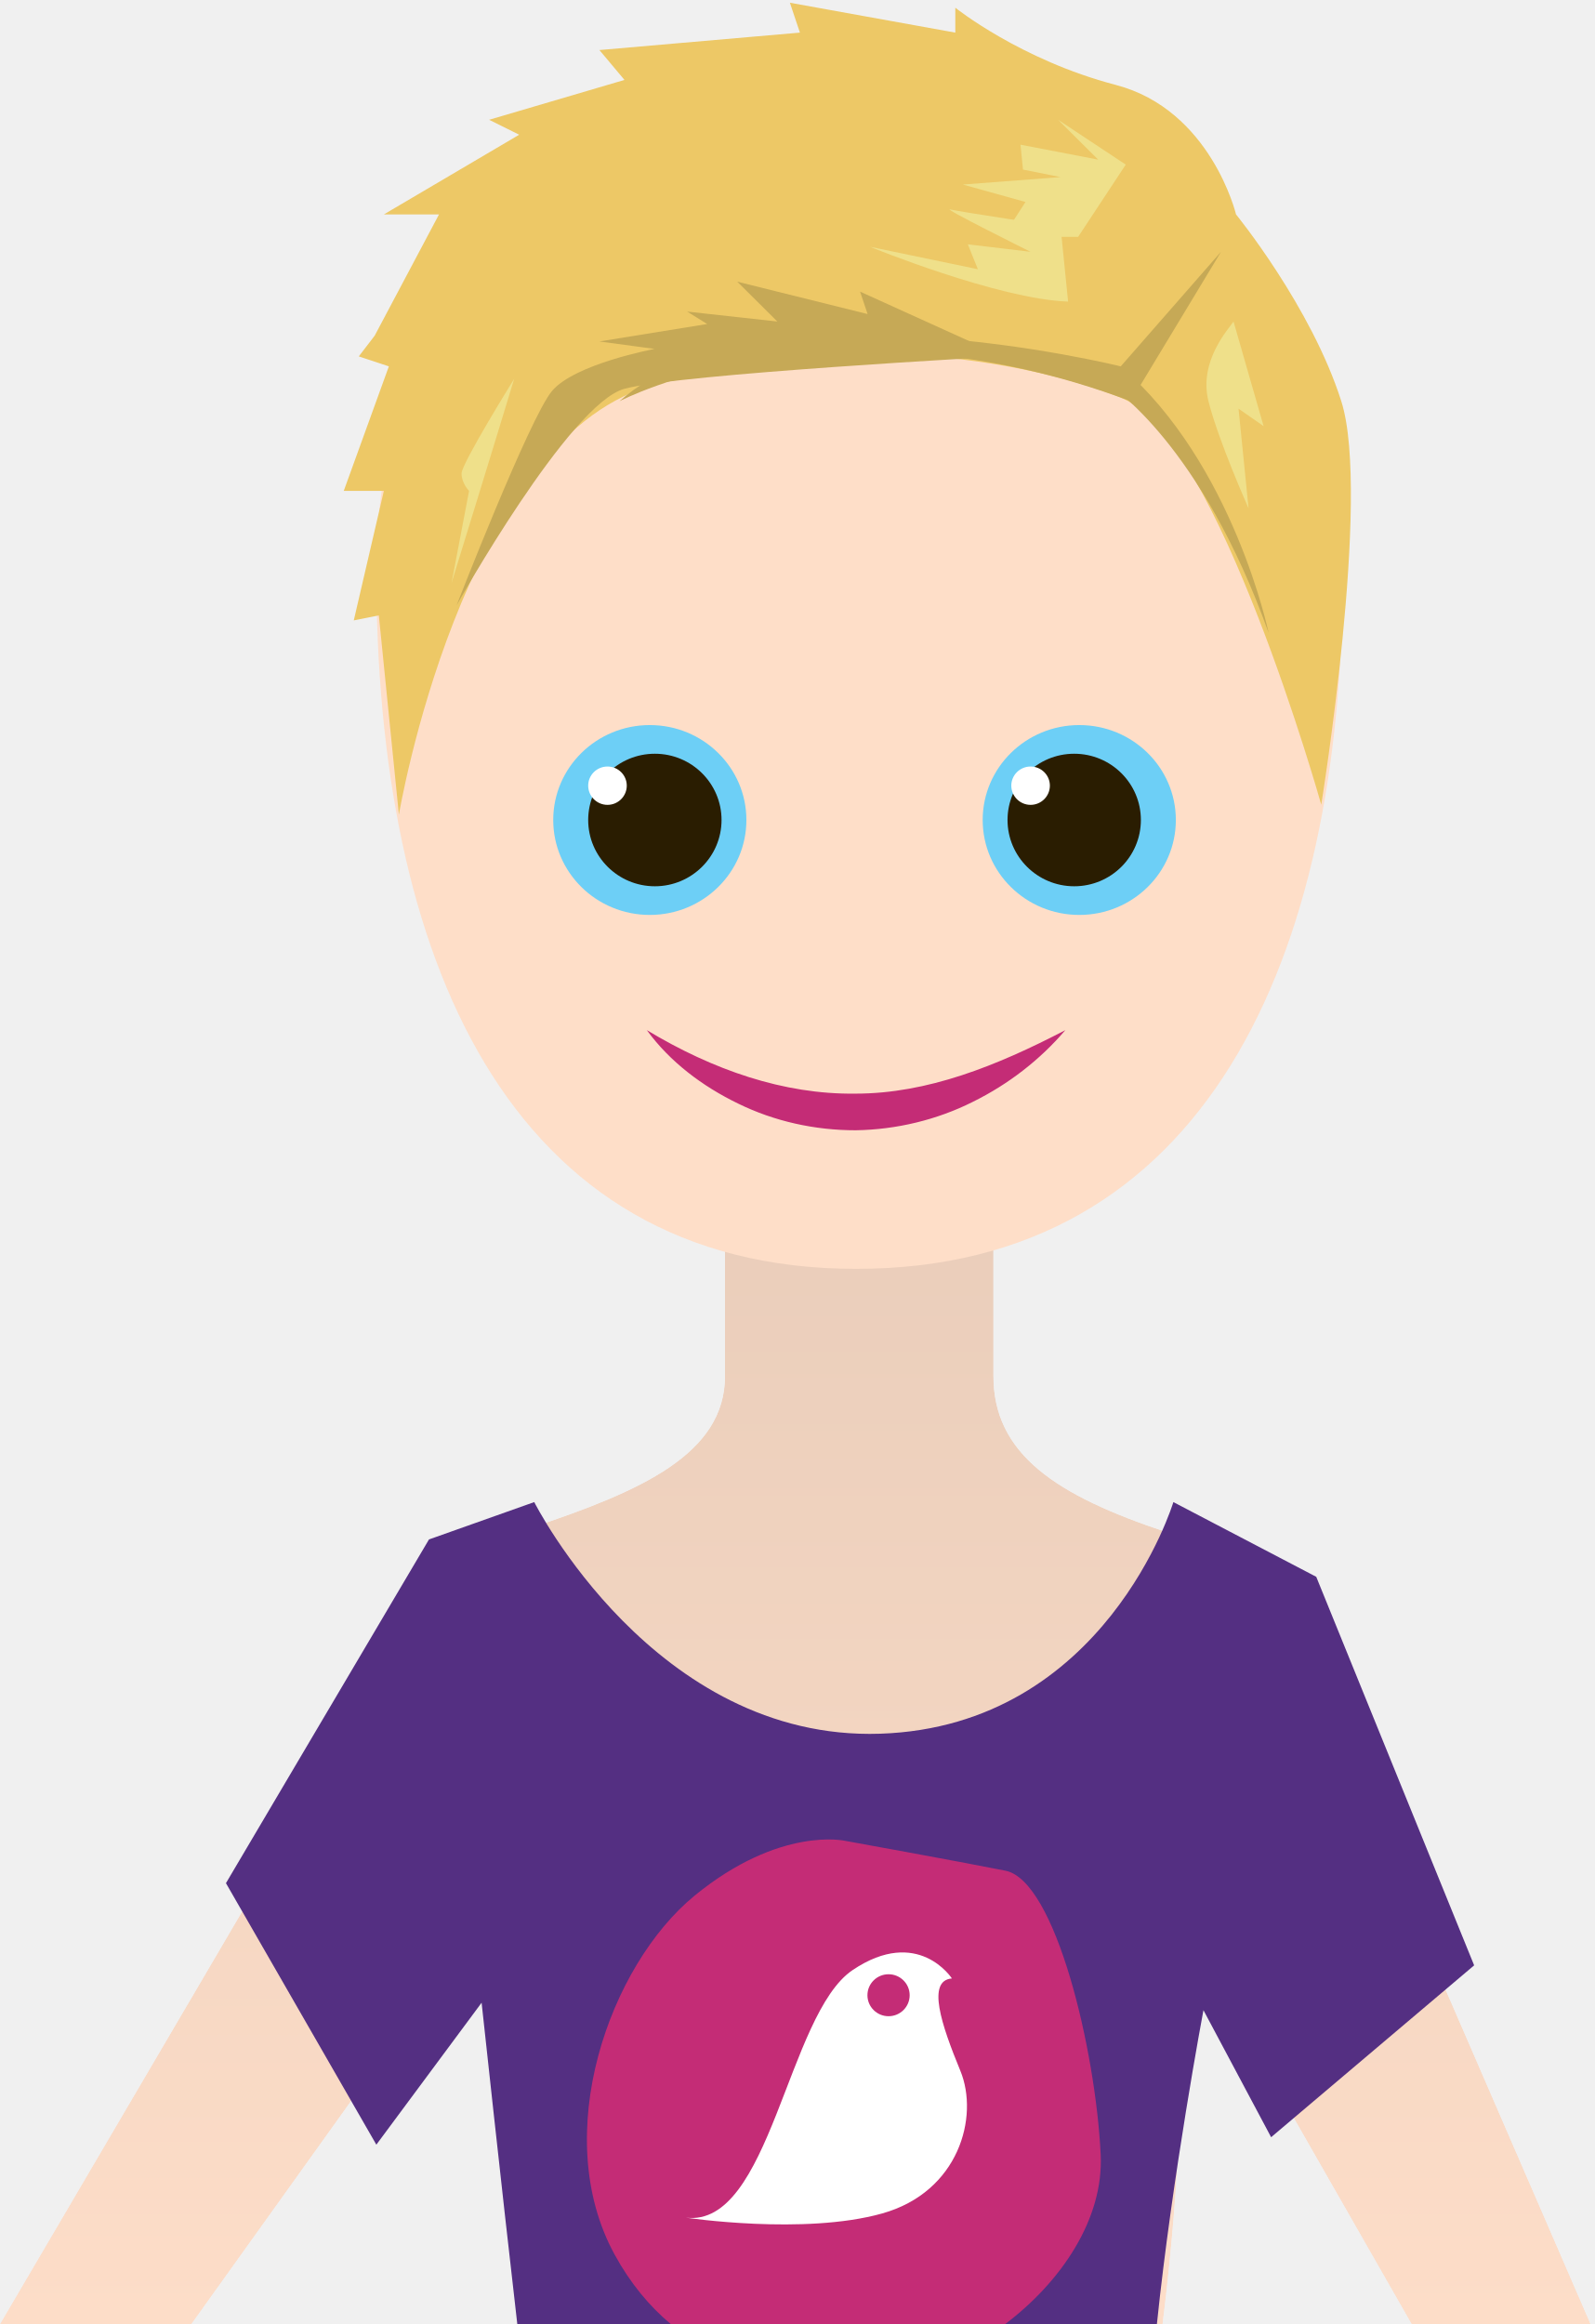
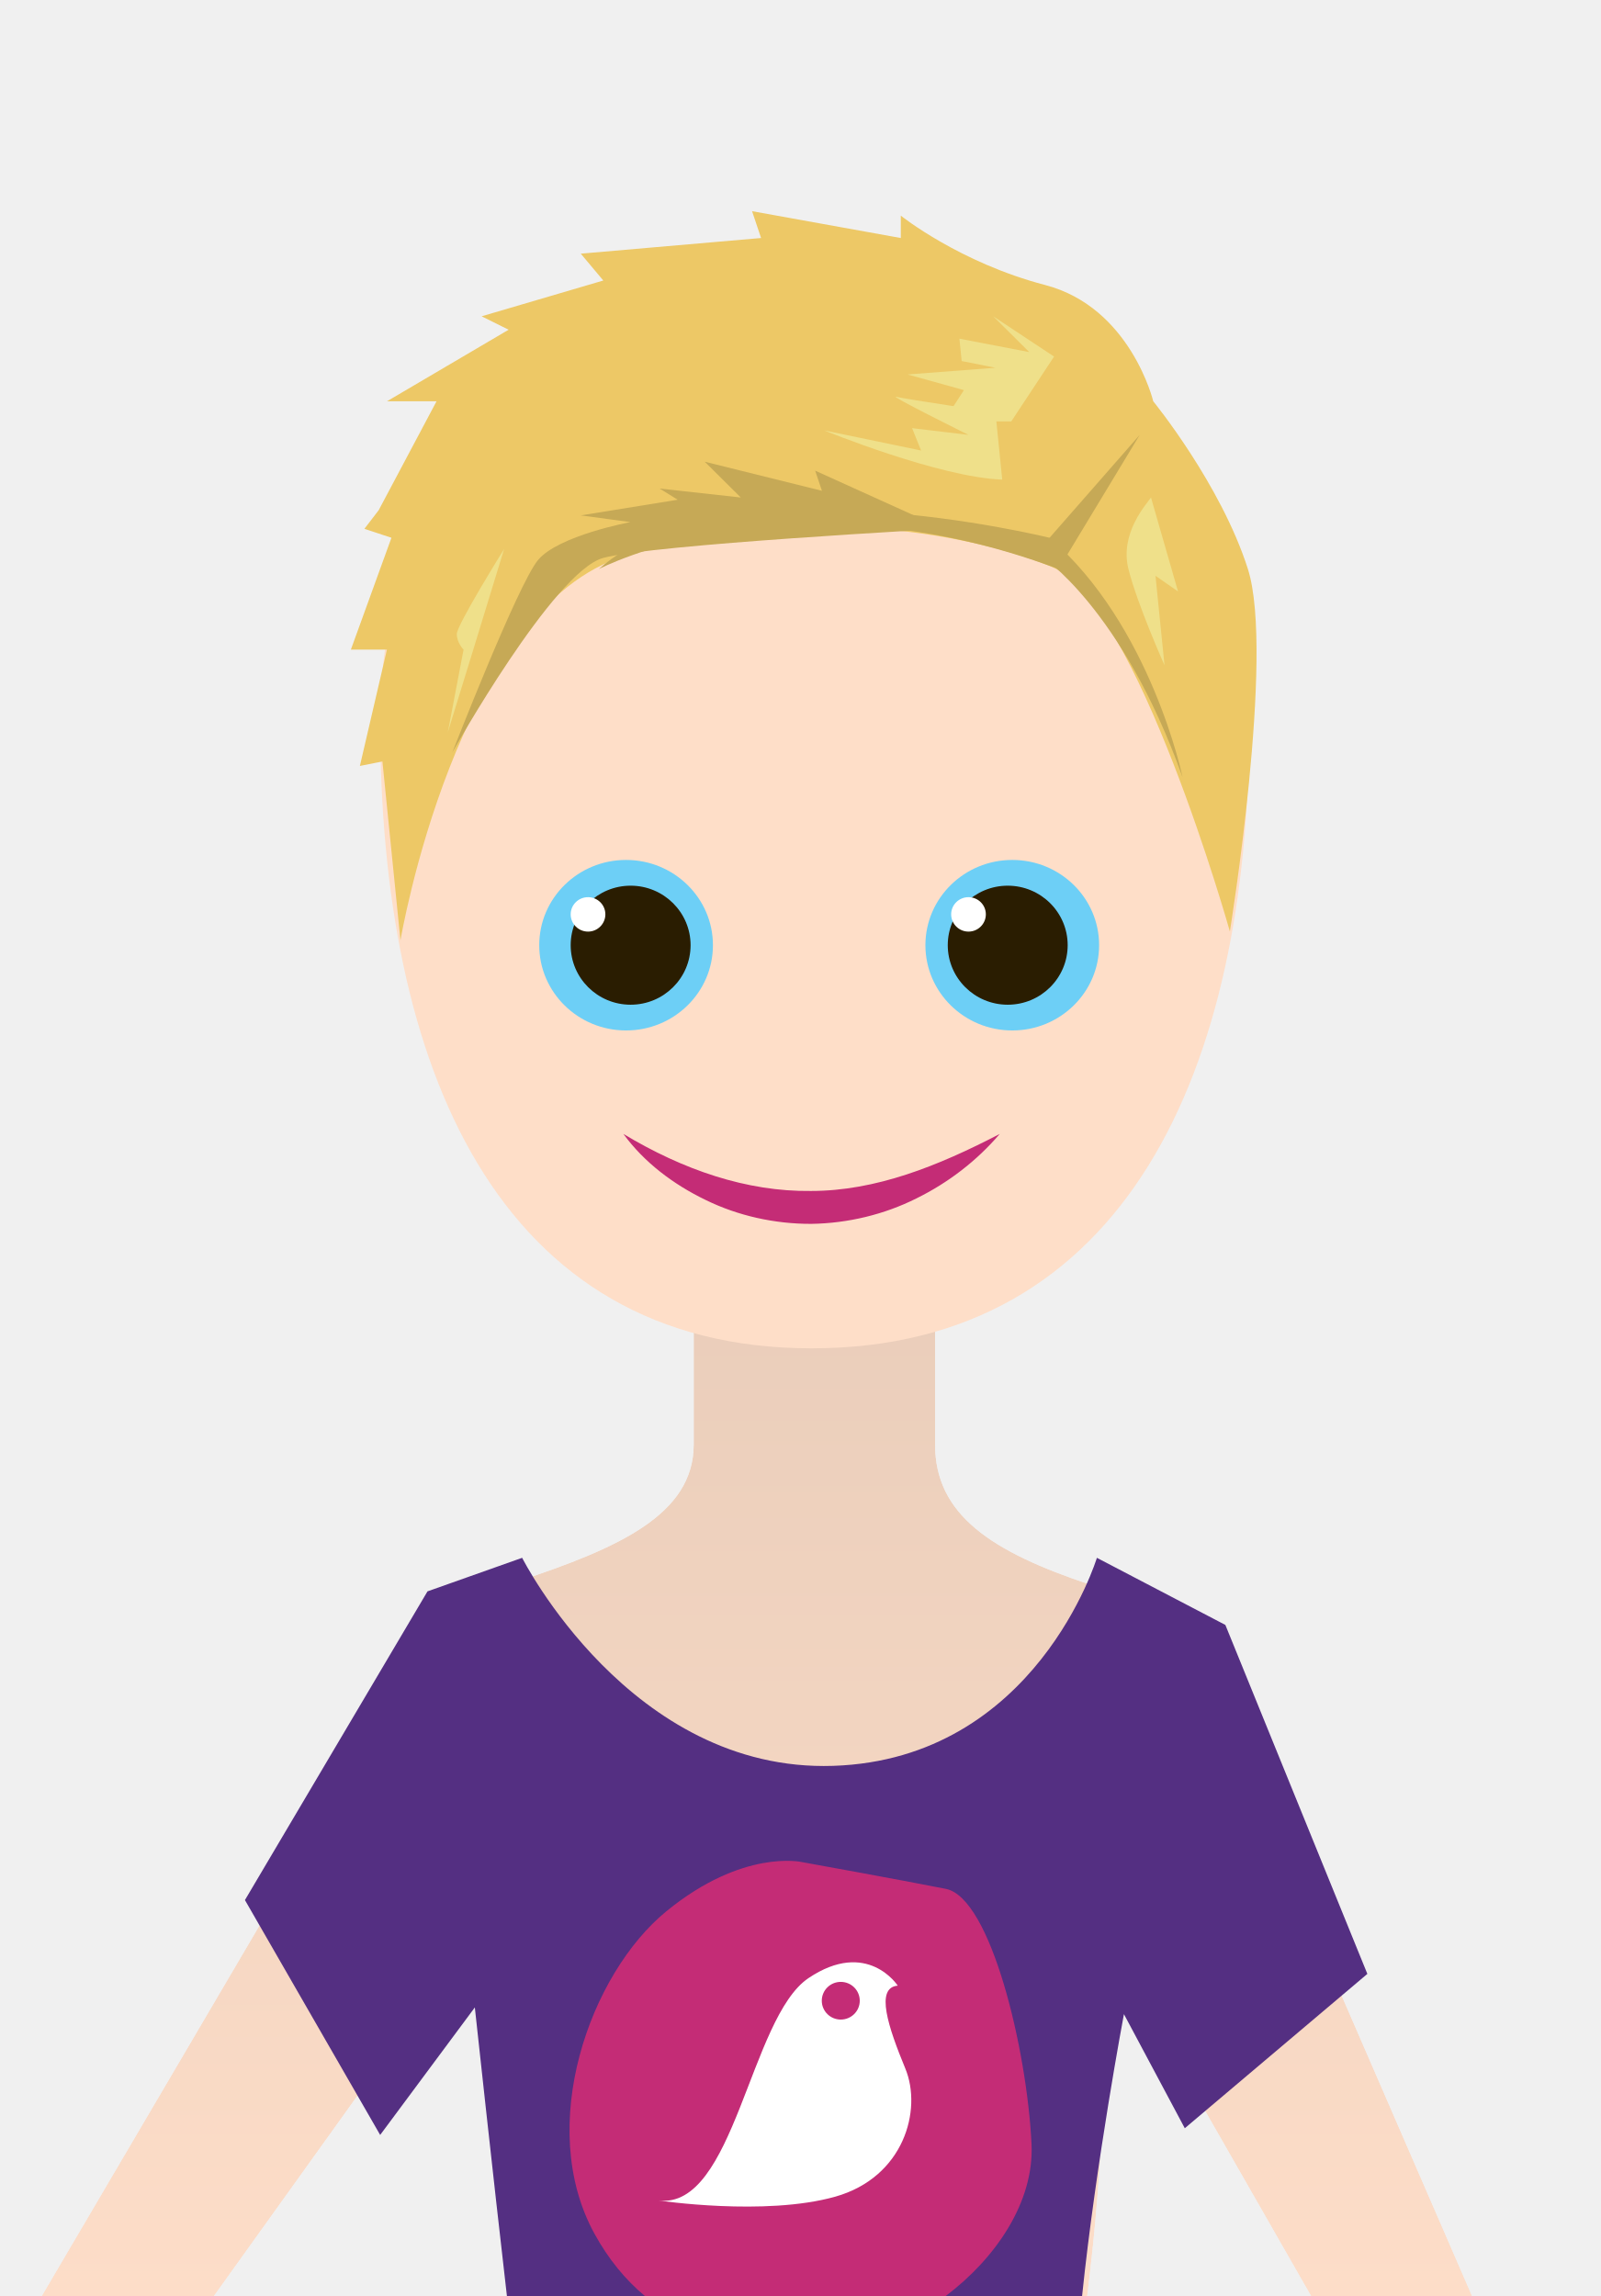
- <svg xmlns="http://www.w3.org/2000/svg" xmlns:xlink="http://www.w3.org/1999/xlink" width="201px" height="293px" viewBox="0 0 201 293" version="1.1">
-   <defs>
-     <path d="M108.357,0.536 L108.323,0.536 L91.415,0.536 L91.415,26.473 C91.415,36.327 80.798,41.02 66.869,45.642 L66.869,45.642 C52.931,50.26 51.168,58.834 51.168,58.834 L51.168,58.834 L0,146 L24.146,146 L59.68,96.368 L69.091,146 L146.597,146 C151.498,106.301 146.786,91.43 146.786,91.43 L146.786,91.43 L177.982,146 L200.555,146 L163.021,59.442 C163.021,59.442 161.029,50.783 147.091,46.166 L147.091,46.166 C133.162,41.545 125.264,36.327 125.264,26.473 L125.264,26.473 L125.264,0.536 L108.357,0.536 Z" id="path-1" />
-     <linearGradient x1="50%" y1="100%" x2="50%" y2="-0%" id="linearGradient-3">
-       <stop stop-color="#FDDDC8" offset="0%" />
-       <stop stop-color="#E9CDBA" offset="100%" />
-     </linearGradient>
-   </defs>
-   <g id="avatar-/-poppetje-1" stroke="none" stroke-width="1" fill="none" fill-rule="evenodd">
-     <g id="Avatar-/-Dame">
-       <g id="Group-43">
-         <g id="Group-3" transform="translate(0, 147)">
-           <mask id="mask-2" fill="white">
-             <use xlink:href="#path-1" />
-           </mask>
-           <g id="Clip-2" />
-           <path d="M108.357,0.536 L108.323,0.536 L91.415,0.536 L91.415,26.473 C91.415,36.327 80.798,41.02 66.869,45.642 L66.869,45.642 C52.931,50.26 51.168,58.834 51.168,58.834 L51.168,58.834 L0,146 L24.146,146 L59.68,96.368 L69.091,146 L146.597,146 C151.498,106.301 146.786,91.43 146.786,91.43 L146.786,91.43 L177.982,146 L200.555,146 L163.021,59.442 C163.021,59.442 161.029,50.783 147.091,46.166 L147.091,46.166 C133.162,41.545 125.264,36.327 125.264,26.473 L125.264,26.473 L125.264,0.536 L108.357,0.536 Z" id="Fill-1" fill="url(#linearGradient-3)" mask="url(#mask-2)" />
-         </g>
-         <g id="Group-42" transform="translate(28, 0)">
-           <path d="M141.284,72.565 C141.284,120.683 124.108,159.972 79.945,159.972 C35.787,159.972 19.453,120.212 19.453,72.094 C19.453,23.968 60.549,14.276 80.69,14.276 C100.832,14.276 141.284,24.439 141.284,72.565" id="Fill-4" fill="#FEDEC8" />
-           <path d="M66.113,103.381 C66.113,109.99 60.655,115.351 53.932,115.351 C47.204,115.351 41.758,109.99 41.758,103.381 C41.758,96.773 47.204,91.414 53.932,91.414 C60.655,91.414 66.113,96.773 66.113,103.381" id="Fill-6" fill="#6DCFF6" />
-           <path d="M62.98,103.379 C62.98,107.991 59.212,111.737 54.572,111.737 C49.929,111.737 46.165,107.991 46.165,103.379 C46.165,98.775 49.929,95.028 54.572,95.028 C59.212,95.028 62.98,98.775 62.98,103.379" id="Fill-8" fill="#2A1D01" />
-           <path d="M51.03,99.05 C51.03,100.383 49.939,101.473 48.6,101.473 C47.257,101.473 46.166,100.383 46.166,99.05 C46.166,97.718 47.257,96.64 48.6,96.64 C49.939,96.64 51.03,97.718 51.03,99.05" id="Fill-10" fill="#FFFFFF" />
-           <path d="M53.56,129.877 C61.893,134.896 70.814,137.996 79.855,137.881 C88.95,137.881 97.665,134.384 106.33,129.877 C103.147,133.605 99.167,136.696 94.652,138.922 C90.147,141.185 85.046,142.419 79.9,142.499 C74.758,142.508 69.621,141.368 65.085,139.141 C60.553,136.95 56.461,133.859 53.56,129.877" id="Fill-12" fill="#C42C76" />
-           <path d="M95.908,103.381 C95.908,109.99 101.365,115.351 108.088,115.351 C114.816,115.351 120.263,109.99 120.263,103.381 C120.263,96.773 114.816,91.414 108.088,91.414 C101.365,91.414 95.908,96.773 95.908,103.381" id="Fill-14" fill="#6DCFF6" />
-           <path d="M99.04,103.379 C99.04,107.991 102.809,111.737 107.448,111.737 C112.092,111.737 115.855,107.991 115.855,103.379 C115.855,98.775 112.092,95.028 107.448,95.028 C102.809,95.028 99.04,98.775 99.04,103.379" id="Fill-16" fill="#2A1D01" />
-           <path d="M99.516,99.05 C99.516,100.383 100.608,101.473 101.946,101.473 C103.289,101.473 104.38,100.383 104.38,99.05 C104.38,97.718 103.289,96.64 101.946,96.64 C100.608,96.64 99.516,97.718 99.516,99.05" id="Fill-18" fill="#FFFFFF" />
-           <path d="M22.297,102.711 C22.297,102.711 30.187,55.849 53.9,48.701 C82.027,40.223 106.058,47.103 113.631,50.271 C125.641,55.295 138.598,101.454 138.598,101.454 C138.598,101.454 144.918,62.517 141.126,50.585 C137.334,38.653 127.853,27.034 127.853,27.034 C127.853,27.034 124.693,13.846 112.683,10.705 C100.673,7.566 92.457,0.972 92.457,0.972 L92.457,4.111 L71.598,0.344 L72.863,4.111 L47.58,6.309 L50.74,10.077 L33.674,15.102 L37.466,16.985 L20.401,27.034 L27.354,27.034 L19.243,42.321 L17.24,44.933 L21.032,46.189 L15.344,61.889 L20.401,61.889 L16.736,77.668 L16.608,78.218 L19.768,77.59 L22.297,102.711 Z" id="Fill-20" fill="#EDC866" />
-           <path d="M114.579,50.585 L125.957,31.744 L113.315,46.189 C113.315,46.189 67.806,34.885 50.108,50.585 C50.108,50.585 76.971,36.455 114.579,50.585" id="Fill-22" fill="#C6A956" />
-           <path d="M112.051,48.701 C112.051,48.701 123.428,55.923 131.961,79.788 C131.961,79.788 127.536,58.435 113.315,46.189 L112.051,48.701 Z" id="Fill-24" fill="#C6A956" />
-           <path d="M98.462,44.933 L80.448,36.768 L81.396,39.595 L64.962,35.513 L70.018,40.537 L58.641,39.281 L61.169,40.85 L47.58,43.048 L54.532,43.991 C54.532,43.991 44.419,45.875 41.575,49.329 C38.731,52.783 29.566,76.333 29.566,76.333 C29.566,76.333 43.787,50.899 50.74,49.015 C57.693,47.131 98.462,44.933 98.462,44.933" id="Fill-26" fill="#C6A956" />
-           <polygon id="Fill-28" fill="#EFE08A" points="113.947 20.754 105.415 15.101 110.471 20.126 103.956 18.873 100.674 18.242 100.99 21.382 105.731 22.324 93.405 23.266 101.306 25.464 98.462 29.86 107.943 29.86" />
-           <path d="M127.537,40.537 C126.905,41.478 123.112,45.561 124.377,50.585 C125.641,55.609 129.433,64.088 129.433,64.088 L128.169,51.527 L131.329,53.725 L127.537,40.537 Z" id="Fill-30" fill="#EFE08A" />
-           <path d="M106.678,38.025 C97.83,37.711 81.712,31.117 81.712,31.117 L95.301,33.942 L94.037,30.803 L101.938,31.745 C101.938,31.745 90.56,26.092 91.824,26.406 C93.089,26.72 105.73,28.605 105.73,28.605 L106.678,38.025 Z" id="Fill-32" fill="#EFE08A" />
-           <path d="M36.835,47.759 C34.939,54.039 28.933,73.508 28.933,73.508 L31.146,61.889 C31.146,61.889 30.198,60.948 30.198,59.691 C30.198,58.435 36.835,47.759 36.835,47.759" id="Fill-34" fill="#EFE08A" />
-           <path d="M32.726,252.493 C32.726,252.493 35.258,275.97 37.225,293 L117.876,293 C119.807,274.301 123.744,253.435 123.744,253.435 L132.277,269.45 L157.876,247.783 L137.966,198.797 L119.952,189.377 C119.952,189.377 111.419,217.638 82.976,218.58 C54.533,219.522 39.363,189.377 39.363,189.377 L26.09,194.087 L0.49,237.42 L19.453,270.391 L32.726,252.493 Z" id="Fill-36" fill="#542F82" />
-           <path d="M56.568,293 L98.758,293 C105.775,287.701 111.177,279.796 110.787,271.647 C110.154,258.458 105.098,237.106 98.778,235.85 C92.456,234.594 78.551,232.082 78.551,232.082 C78.551,232.082 70.335,230.198 59.589,238.99 C48.844,247.783 41.259,269.135 49.476,284.207 C51.476,287.876 53.89,290.758 56.568,293" id="Fill-38" fill="#C42C76" />
-           <path d="M84.039,254.196 C82.568,254.196 81.376,253.011 81.376,251.551 C81.376,250.089 82.568,248.905 84.039,248.905 C85.509,248.905 86.701,250.089 86.701,251.551 C86.701,253.011 85.509,254.196 84.039,254.196 M93.091,261.073 C90.694,255.254 88.831,249.698 92.026,249.434 C92.026,249.434 87.766,242.821 79.512,248.376 C71.259,253.931 69.129,280.913 58.479,279.591 C58.479,279.591 73.38,281.832 83.24,279.062 C92.891,276.35 95.487,266.894 93.091,261.073" id="Fill-40" fill="#FFFFFF" />
-         </g>
+ <svg xmlns="http://www.w3.org/2000/svg" height="330" viewBox="0 0 230 330" width="230">
+   <linearGradient id="a" x1="50%" x2="50%" y1="100%" y2="-0%">
+     <stop offset="0" stop-color="#fdddc8" />
+     <stop offset="1" stop-color="#e9cdba" />
+   </linearGradient>
+   <mask id="b" fill="#fff">
+     <path d="m111.052.549h-.035-17.328v26.557c0 10.089-10.881 14.895-25.158 19.627-14.284 4.728-16.091 13.507-16.091 13.507l-52.441 89.248h24.746l36.419-50.818 9.645 50.818h79.434c5.023-40.647.194-55.873.194-55.873l31.973 55.873h23.134l-38.467-88.626s-2.042-8.865-16.326-13.593c-14.275-4.732-22.37-10.074-22.37-20.163v-26.557z" fill="#fff" fill-rule="evenodd" />
+   </mask>
+   <g fill="none" fill-rule="evenodd">
+     <path d="m111.052.549h-.035-17.328v26.557c0 10.089-10.881 14.895-25.158 19.627-14.284 4.728-16.091 13.507-16.091 13.507l-52.441 89.248h24.746l36.419-50.818 9.645 50.818h79.434c5.023-40.647.194-55.873.194-55.873l31.973 55.873h23.134l-38.467-88.626s-2.042-8.865-16.326-13.593c-14.275-4.732-22.37-10.074-22.37-20.163v-26.557z" fill="url(#a)" mask="url(#b)" transform="translate(6 180.5119)" />
+     <g transform="translate(34.69652 30)">
+       <path d="m144.799 74.299c0 49.267-17.604 89.494-62.865 89.494-45.257 0-61.997-40.71-61.997-89.977 0-49.276 42.118-59.2 62.761-59.2 20.643 0 62.101 10.406 62.101 59.682" fill="#fedec8" />
+       <path d="m67.757 105.851c0 6.766-5.593 12.255-12.484 12.255-6.895 0-12.477-5.489-12.477-12.255 0-6.767 5.582-12.253 12.477-12.253 6.89 0 12.484 5.487 12.484 12.253" fill="#6dcff6" />
+       <path d="m64.547 105.849c0 4.722-3.862 8.557-8.617 8.557-4.759 0-8.616-3.836-8.616-8.557 0-4.714 3.857-8.551 8.616-8.551 4.755 0 8.617 3.837 8.617 8.551" fill="#2a1d01" />
+       <path d="m52.299 101.417c0 1.365-1.118 2.481-2.49 2.481-1.377 0-2.495-1.116-2.495-2.481 0-1.364 1.118-2.468 2.495-2.468 1.371 0 2.49 1.104 2.49 2.468" fill="#fff" />
+       <path d="m54.893 132.98c8.54 5.139 17.683 8.313 26.949 8.195 9.322 0 18.253-3.58 27.133-8.195-3.262 3.817-7.341 6.982-11.968 9.262-4.617 2.317-9.845 3.58-15.119 3.662-5.27.01-10.535-1.158-15.183-3.438-4.645-2.244-8.839-5.408-11.812-9.485" fill="#c42c76" />
+       <path d="m98.293 105.851c0 6.766 5.593 12.255 12.484 12.255 6.895 0 12.477-5.489 12.477-12.255 0-6.767-5.582-12.253-12.477-12.253-6.89 0-12.484 5.487-12.484 12.253" fill="#6dcff6" />
+       <path d="m101.504 105.849c0 4.722 3.862 8.557 8.616 8.557 4.76 0 8.616-3.836 8.616-8.557 0-4.714-3.857-8.551-8.616-8.551-4.754 0-8.616 3.837-8.616 8.551" fill="#2a1d01" />
+       <path d="m101.992 101.417c0 1.365 1.118 2.481 2.49 2.481 1.377 0 2.495-1.116 2.495-2.481 0-1.364-1.118-2.468-2.495-2.468-1.371 0-2.49 1.104-2.49 2.468" fill="#fff" />
+       <path d="m22.852 105.164s8.087-47.981 32.389-55.3c28.827-8.68 53.455-1.636 61.217 1.607 12.308 5.144 25.588 52.406 25.588 52.406s6.478-39.867 2.592-52.085c-3.887-12.217-13.604-24.113-13.604-24.113s-3.239-13.503-15.547-16.719c-12.309-3.215-20.73-9.966-20.73-9.966v3.215l-21.377-3.858 1.296 3.858-25.912 2.25 3.239 3.858-17.49 5.144 3.886 1.929-17.49 10.289h7.126l-8.313 15.653-2.052 2.674 3.886 1.286-5.829 16.075h5.182l-3.756 16.156-.131.564 3.239-.643z" fill="#edc866" />
+       <path d="m117.43 51.793 11.66-19.29-12.956 14.79s-46.641-11.574-64.779 4.501c0 0 27.531-14.468 66.075 0" fill="#c6a956" />
+       <path d="m114.838 49.864s11.66 7.395 20.405 31.829c0 0-4.535-21.863-19.11-34.401z" fill="#c6a956" />
+       <path d="m100.911 46.006-18.462-8.36.972 2.894-16.843-4.179 5.182 5.144-11.66-1.286 2.591 1.607-13.927 2.25 7.126.965s-10.365 1.929-13.28 5.466c-2.915 3.537-12.308 27.649-12.308 27.649s14.575-26.042 21.701-27.971c7.126-1.93 48.909-4.18 48.909-4.18" fill="#c6a956" />
+       <g fill="#efe08a">
+         <path d="m116.782 21.25-8.745-5.788 5.182 5.145-6.677-1.283-3.364-.646.324 3.215 4.859.964-12.633.964 8.098 2.25-2.915 4.501h9.716z" />
+         <path d="m130.709 41.505c-.648.964-4.535 5.144-3.239 10.289 1.295 5.144 5.182 13.825 5.182 13.825l-1.295-12.861 3.239 2.251z" />
+         <path d="m109.332 38.933c-9.069-.321-25.588-7.073-25.588-7.073l13.927 2.893-1.295-3.215 8.097.964s-11.66-5.787-10.365-5.466c1.296.321 14.252 2.251 14.252 2.251z" />
+         <path d="m37.751 48.9c-1.943 6.43-8.098 26.364-8.098 26.364l2.268-11.897s-.972-.964-.972-2.25c0-1.286 6.802-12.217 6.802-12.217" />
      </g>
+       <path d="m33.54 258.525s2.595 24.038 4.611 41.475h82.657c1.979-19.145 6.014-40.51 6.014-40.51l8.745 16.398 26.236-22.184-20.406-50.156-18.462-9.646s-8.745 28.936-37.896 29.901c-29.151.964-44.698-29.901-44.698-29.901l-13.603 4.822-26.236 44.369 19.434 33.759z" fill="#542f82" />
+       <path d="m57.975 300h43.239c7.191-5.426 12.728-13.52 12.328-21.863-.648-13.504-5.83-35.366-12.308-36.652-6.479-1.287-20.73-3.858-20.73-3.858s-8.421-1.93-19.434 7.073c-11.013 9.003-18.787 30.866-10.365 46.298 2.05 3.756 4.524 6.707 7.269 9.003" fill="#c42c76" />
+       <path d="m86.129 260.269c-1.507 0-2.729-1.213-2.729-2.708 0-1.496 1.221-2.709 2.729-2.709 1.507 0 2.729 1.213 2.729 2.709 0 1.495-1.221 2.708-2.729 2.708m9.277 7.042c-2.456-5.958-4.366-11.647-1.091-11.917 0 0-4.366-6.771-12.825-1.084-8.458 5.688-10.642 33.315-21.556 31.961 0 0 15.272 2.295 25.377-.541 9.892-2.777 12.552-12.459 10.096-18.418" fill="#fff" />
    </g>
  </g>
</svg>
